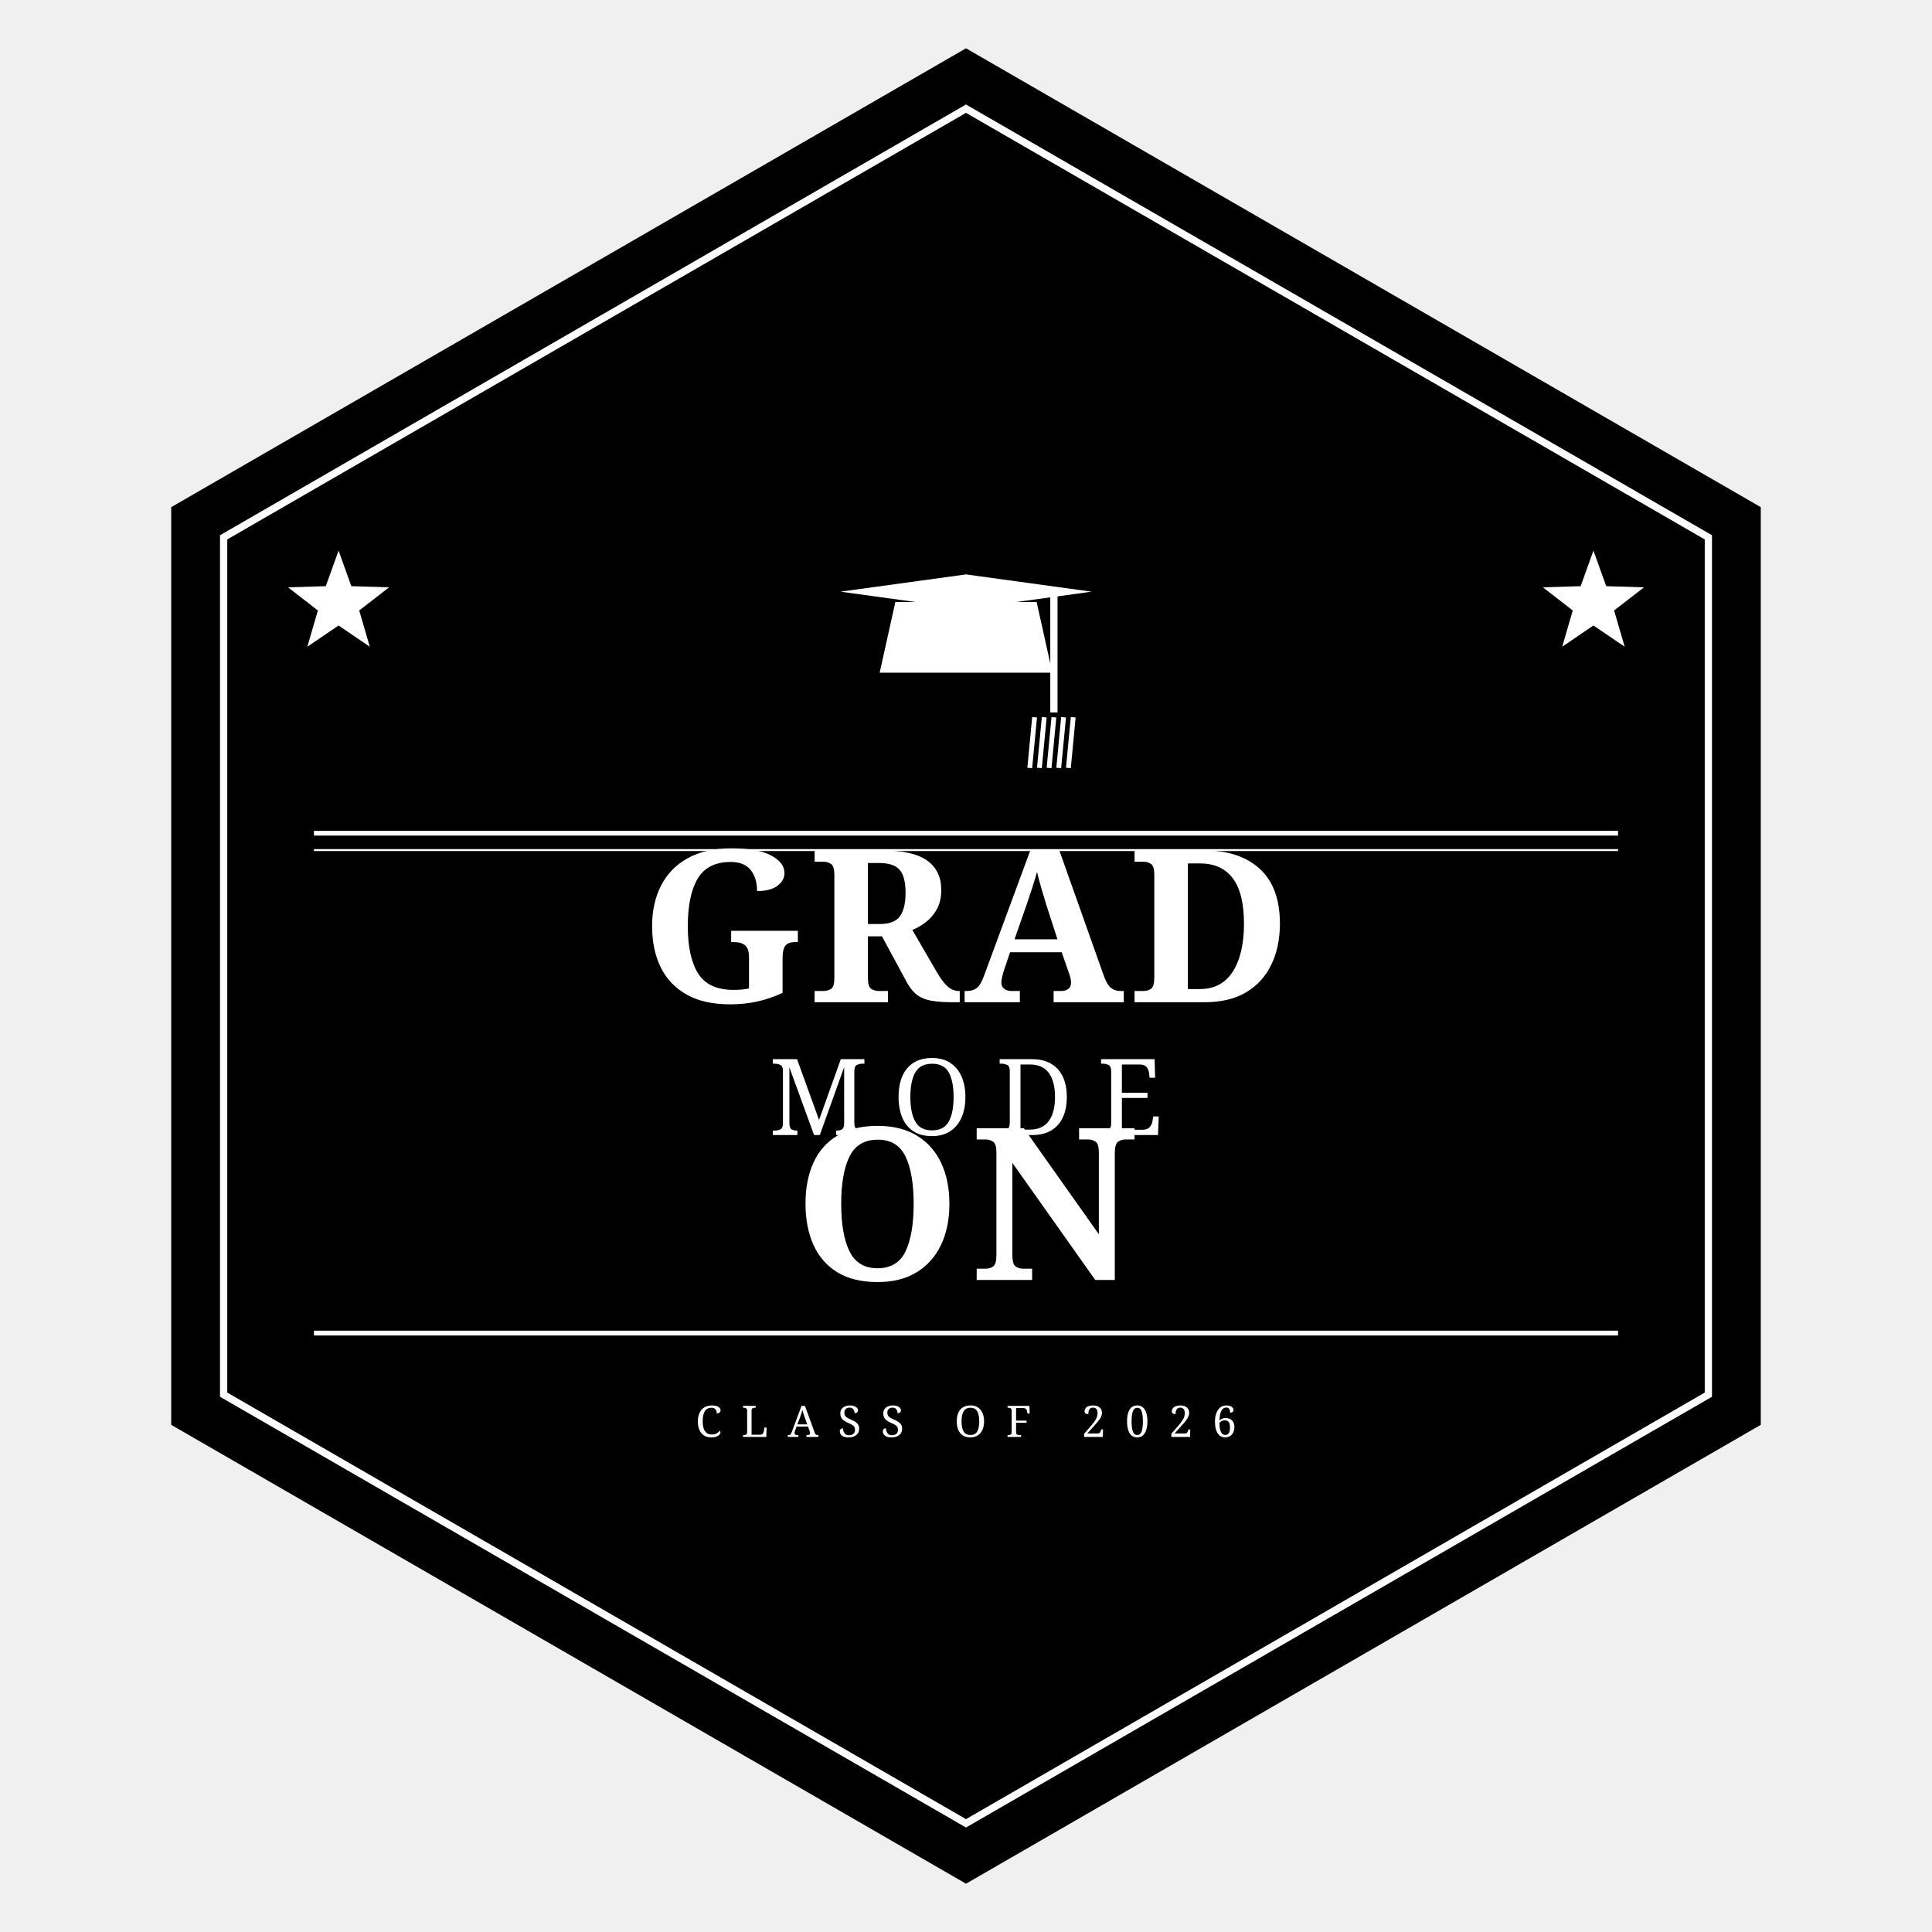
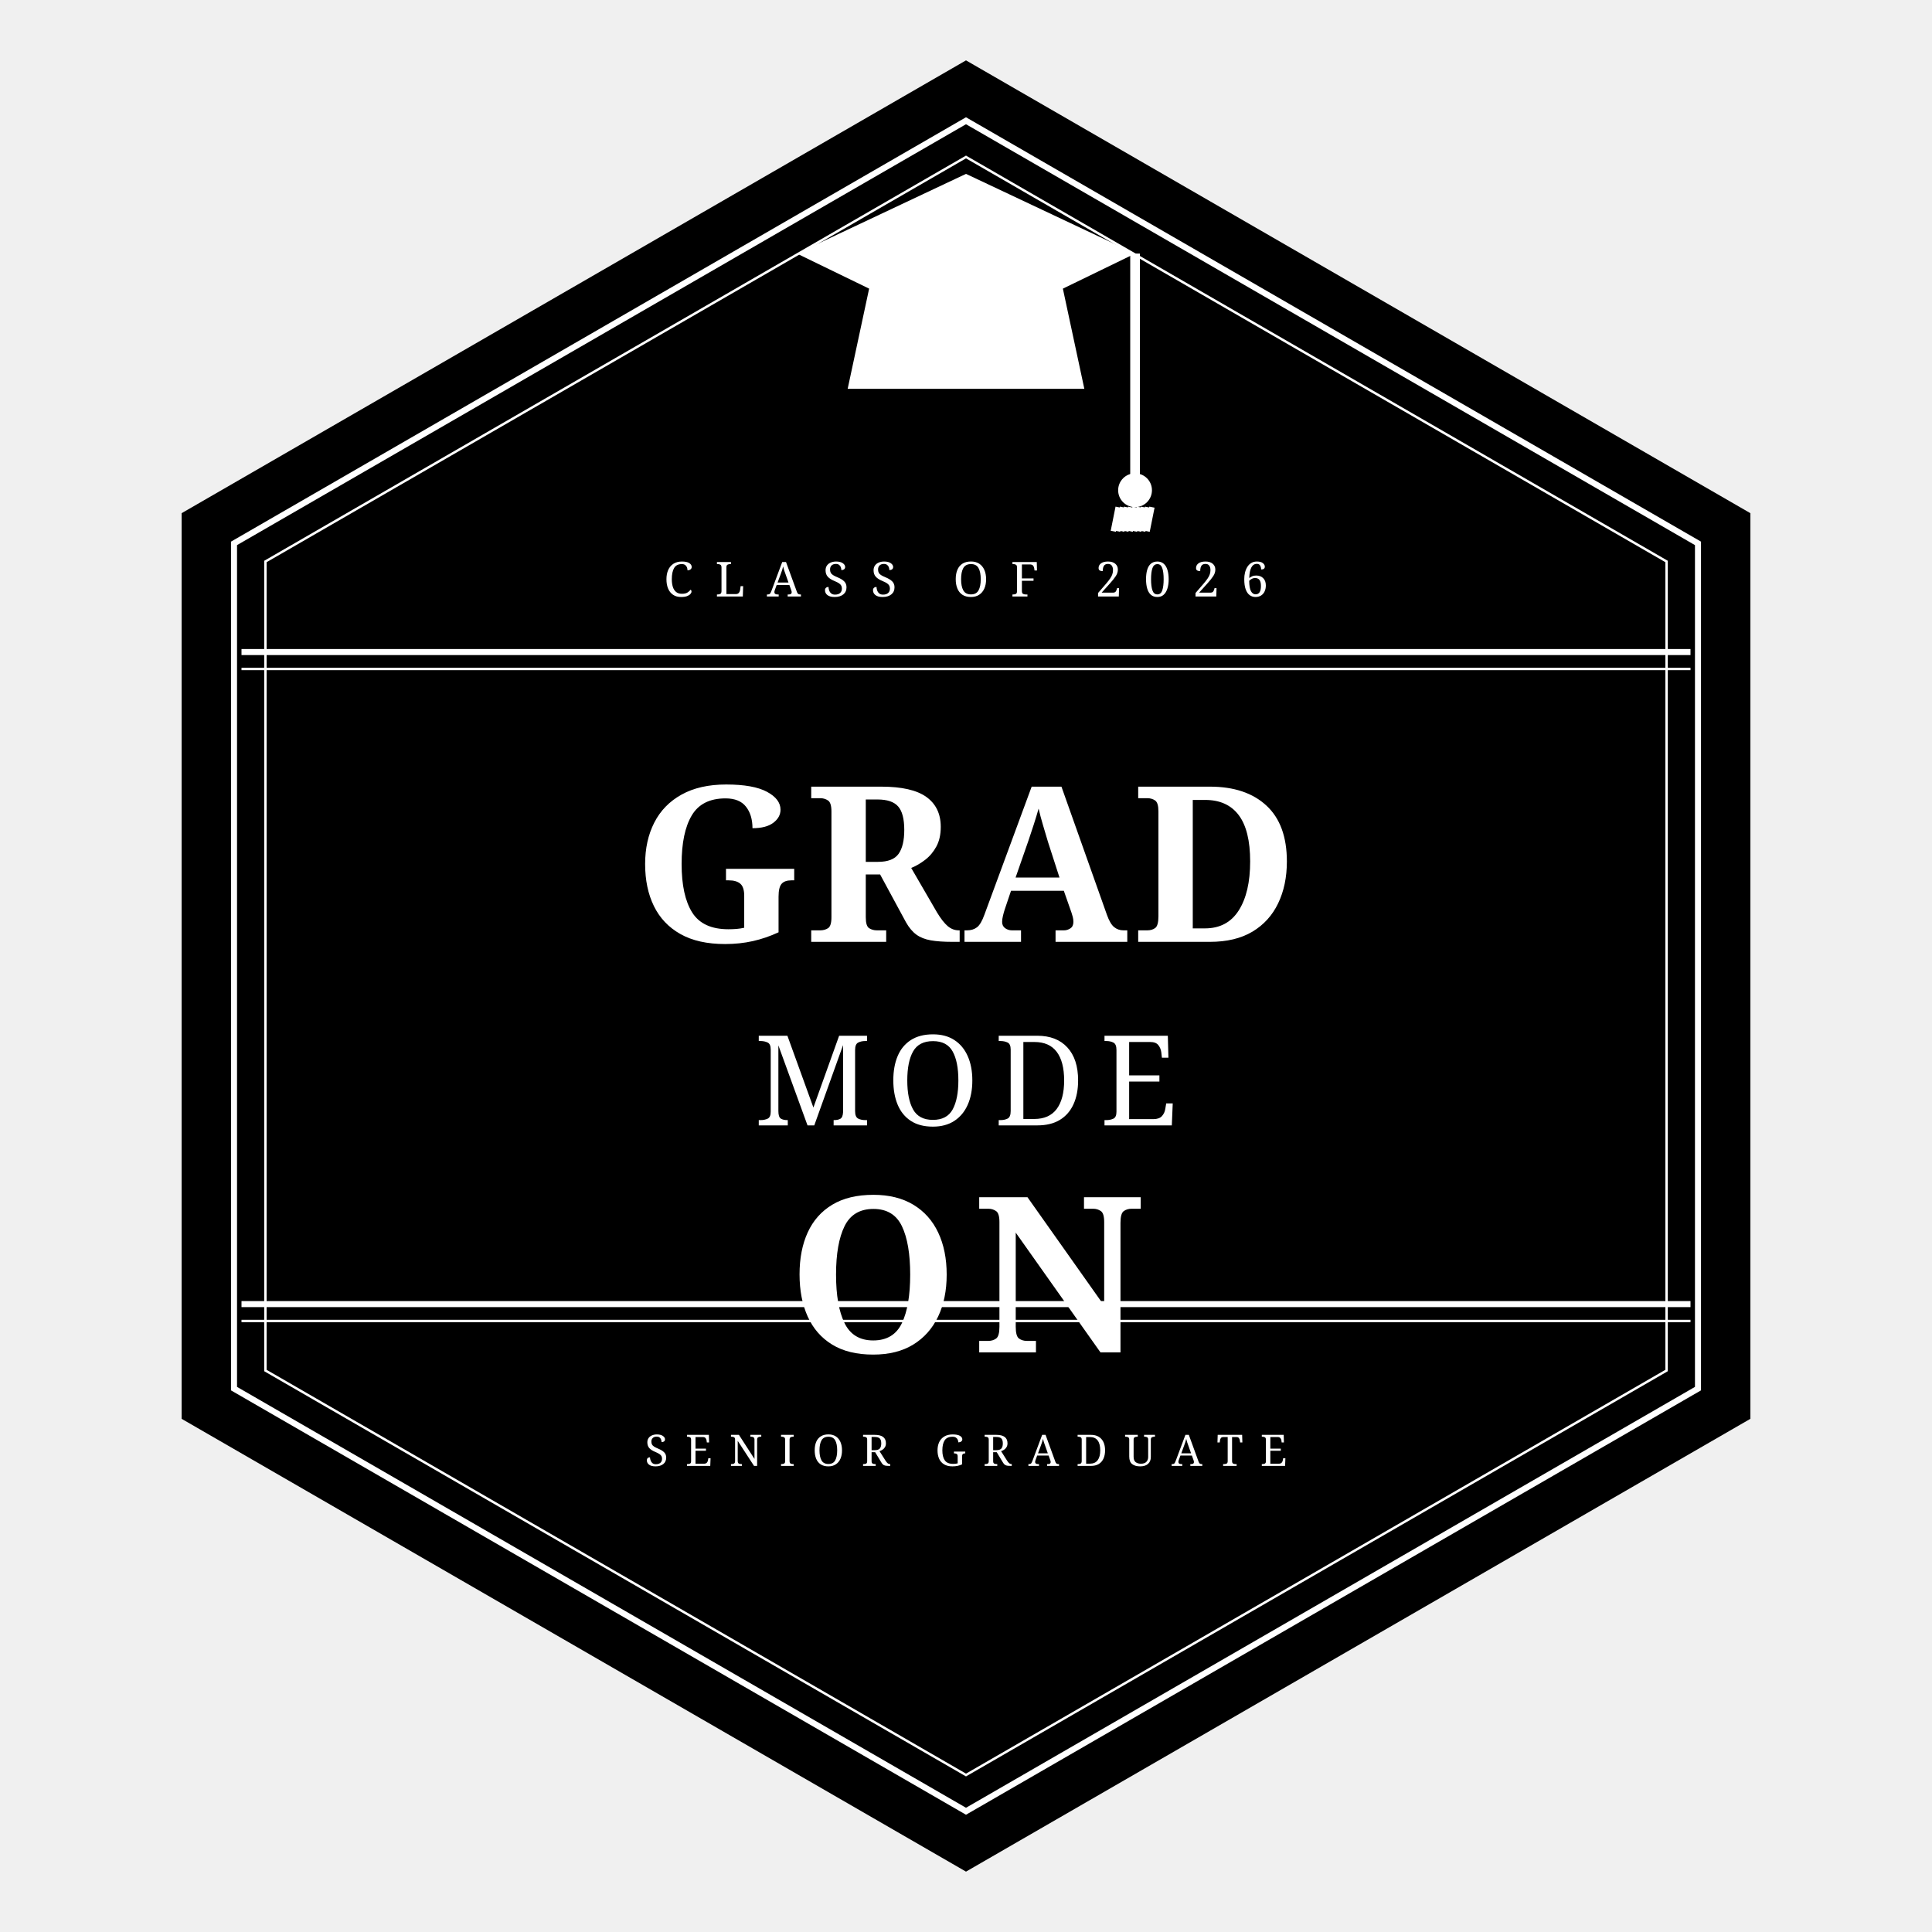
<svg xmlns="http://www.w3.org/2000/svg" viewBox="0 0 800 800" width="800" height="800">
  <rect width="800" height="800" fill="none" />
-   <polygon points="729.1,590.0 400.0,780.0 70.9,590.0 70.9,210.0 400.0,20.0 729.1,210.0" fill="black" />
-   <polygon points="707.4,577.5 400.0,755.0 92.6,577.5 92.6,222.5 400.0,45.0 707.4,222.5" fill="none" stroke="white" stroke-width="3" />
-   <path d="M 400,237.85 L 452.0,245 L 400,252.15 L 348.0,245 Z" fill="white" />
-   <path d="M 370.75,249.29 L 429.25,249.29 L 435.75,278.54 L 364.25,278.54 Z" fill="white" />
-   <line x1="436.4" y1="245" x2="436.4" y2="295" stroke="white" stroke-width="3" />
-   <line x1="428.4" y1="297" x2="426.4" y2="318" stroke="white" stroke-width="2" />
-   <line x1="432.4" y1="297" x2="430.4" y2="318" stroke="white" stroke-width="2" />
-   <line x1="436.4" y1="297" x2="434.4" y2="318" stroke="white" stroke-width="2" />
-   <line x1="440.4" y1="297" x2="438.4" y2="318" stroke="white" stroke-width="2" />
-   <line x1="444.4" y1="297" x2="442.4" y2="318" stroke="white" stroke-width="2" />
-   <path d="M 140.192,228.000 L 145.482,242.719 L 161.116,243.202 L 148.752,252.781 L 153.124,267.798 L 140.192,259.000 L 127.261,267.798 L 131.633,252.781 L 119.269,243.202 L 134.902,242.719 Z" fill="white" />
-   <path d="M 659.808,228.000 L 665.098,242.719 L 680.731,243.202 L 668.367,252.781 L 672.739,267.798 L 659.808,259.000 L 646.876,267.798 L 651.248,252.781 L 638.884,243.202 L 654.518,242.719 Z" fill="white" />
-   <line x1="130" y1="345" x2="670" y2="345" stroke="white" stroke-width="2" />
-   <line x1="130" y1="352" x2="670" y2="352" stroke="white" stroke-width="0.8" />
-   <text x="400" y="415" text-anchor="middle" font-family="Georgia, serif" font-size="88" font-weight="bold" fill="white" letter-spacing="2">GRAD</text>
-   <text x="400" y="470" text-anchor="middle" font-family="Georgia, serif" font-size="44" fill="white" letter-spacing="10">MODE</text>
-   <text x="400" y="530" text-anchor="middle" font-family="Georgia, serif" font-size="88" font-weight="bold" fill="white" letter-spacing="4">ON</text>
-   <line x1="130" y1="552" x2="670" y2="552" stroke="white" stroke-width="2" />
-   <text x="400" y="595" text-anchor="middle" font-family="Georgia, serif" font-size="18" fill="white" letter-spacing="8">CLASS OF 2026</text>
+   <polygon points="724.8,587.5 400.0,775.0 75.2,587.5 75.2,212.5 400.0,25.0 724.8,212.5" fill="black" />
+   <polygon points="703.1,575.0 400.0,750.0 96.9,575.0 96.9,225.0 400.0,50.0 703.1,225.0" fill="none" stroke="white" stroke-width="2.5" />
+   <polygon points="690.1,567.5 400.0,735.0 109.9,567.5 109.9,232.5 400.0,65.0 690.1,232.5" fill="none" stroke="white" stroke-width="1" />
+   <path d="M 400,72 L 470,105 L 400,139 L 330,105 Z" fill="white" />
+   <path d="M 363,105 L 437,105 L 449,161 L 351,161 Z" fill="white" />
+   <line x1="470" y1="105" x2="470" y2="203" stroke="white" stroke-width="4" />
+   <circle cx="470" cy="203" r="7" fill="white" />
+   <line x1="463.0" y1="210" x2="461.0" y2="220" stroke="white" stroke-width="2.2" />
+   <line x1="464.8" y1="210" x2="462.8" y2="220" stroke="white" stroke-width="2.2" />
+   <line x1="466.5" y1="210" x2="464.5" y2="220" stroke="white" stroke-width="2.2" />
+   <line x1="468.2" y1="210" x2="466.2" y2="220" stroke="white" stroke-width="2.2" />
+   <line x1="470.0" y1="210" x2="468.0" y2="220" stroke="white" stroke-width="2.2" />
+   <line x1="471.8" y1="210" x2="469.8" y2="220" stroke="white" stroke-width="2.2" />
+   <line x1="473.5" y1="210" x2="471.5" y2="220" stroke="white" stroke-width="2.2" />
+   <line x1="475.2" y1="210" x2="473.2" y2="220" stroke="white" stroke-width="2.2" />
+   <line x1="477.0" y1="210" x2="475.0" y2="220" stroke="white" stroke-width="2.2" />
+   <line x1="100" y1="270" x2="700" y2="270" stroke="white" stroke-width="2.5" />
+   <line x1="100" y1="277" x2="700" y2="277" stroke="white" stroke-width="1" />
+   <line x1="100" y1="540" x2="700" y2="540" stroke="white" stroke-width="2.5" />
+   <line x1="100" y1="547" x2="700" y2="547" stroke="white" stroke-width="1" />
+   <text x="400" y="247" text-anchor="middle" font-family="Georgia,serif" font-size="20" fill="white" letter-spacing="9">CLASS OF 2026</text>
+   <text x="400" y="390" text-anchor="middle" font-family="Georgia,serif" font-size="90" font-weight="bold" fill="white" letter-spacing="2">GRAD</text>
+   <text x="400" y="466" text-anchor="middle" font-family="Georgia,serif" font-size="52" fill="white" letter-spacing="6">MODE</text>
+   <text x="400" y="560" text-anchor="middle" font-family="Georgia,serif" font-size="90" font-weight="bold" fill="white" letter-spacing="6">ON</text>
+   <text x="400" y="607" text-anchor="middle" font-family="Georgia,serif" font-size="18" fill="white" letter-spacing="7">SENIOR GRADUATE</text>
</svg>
